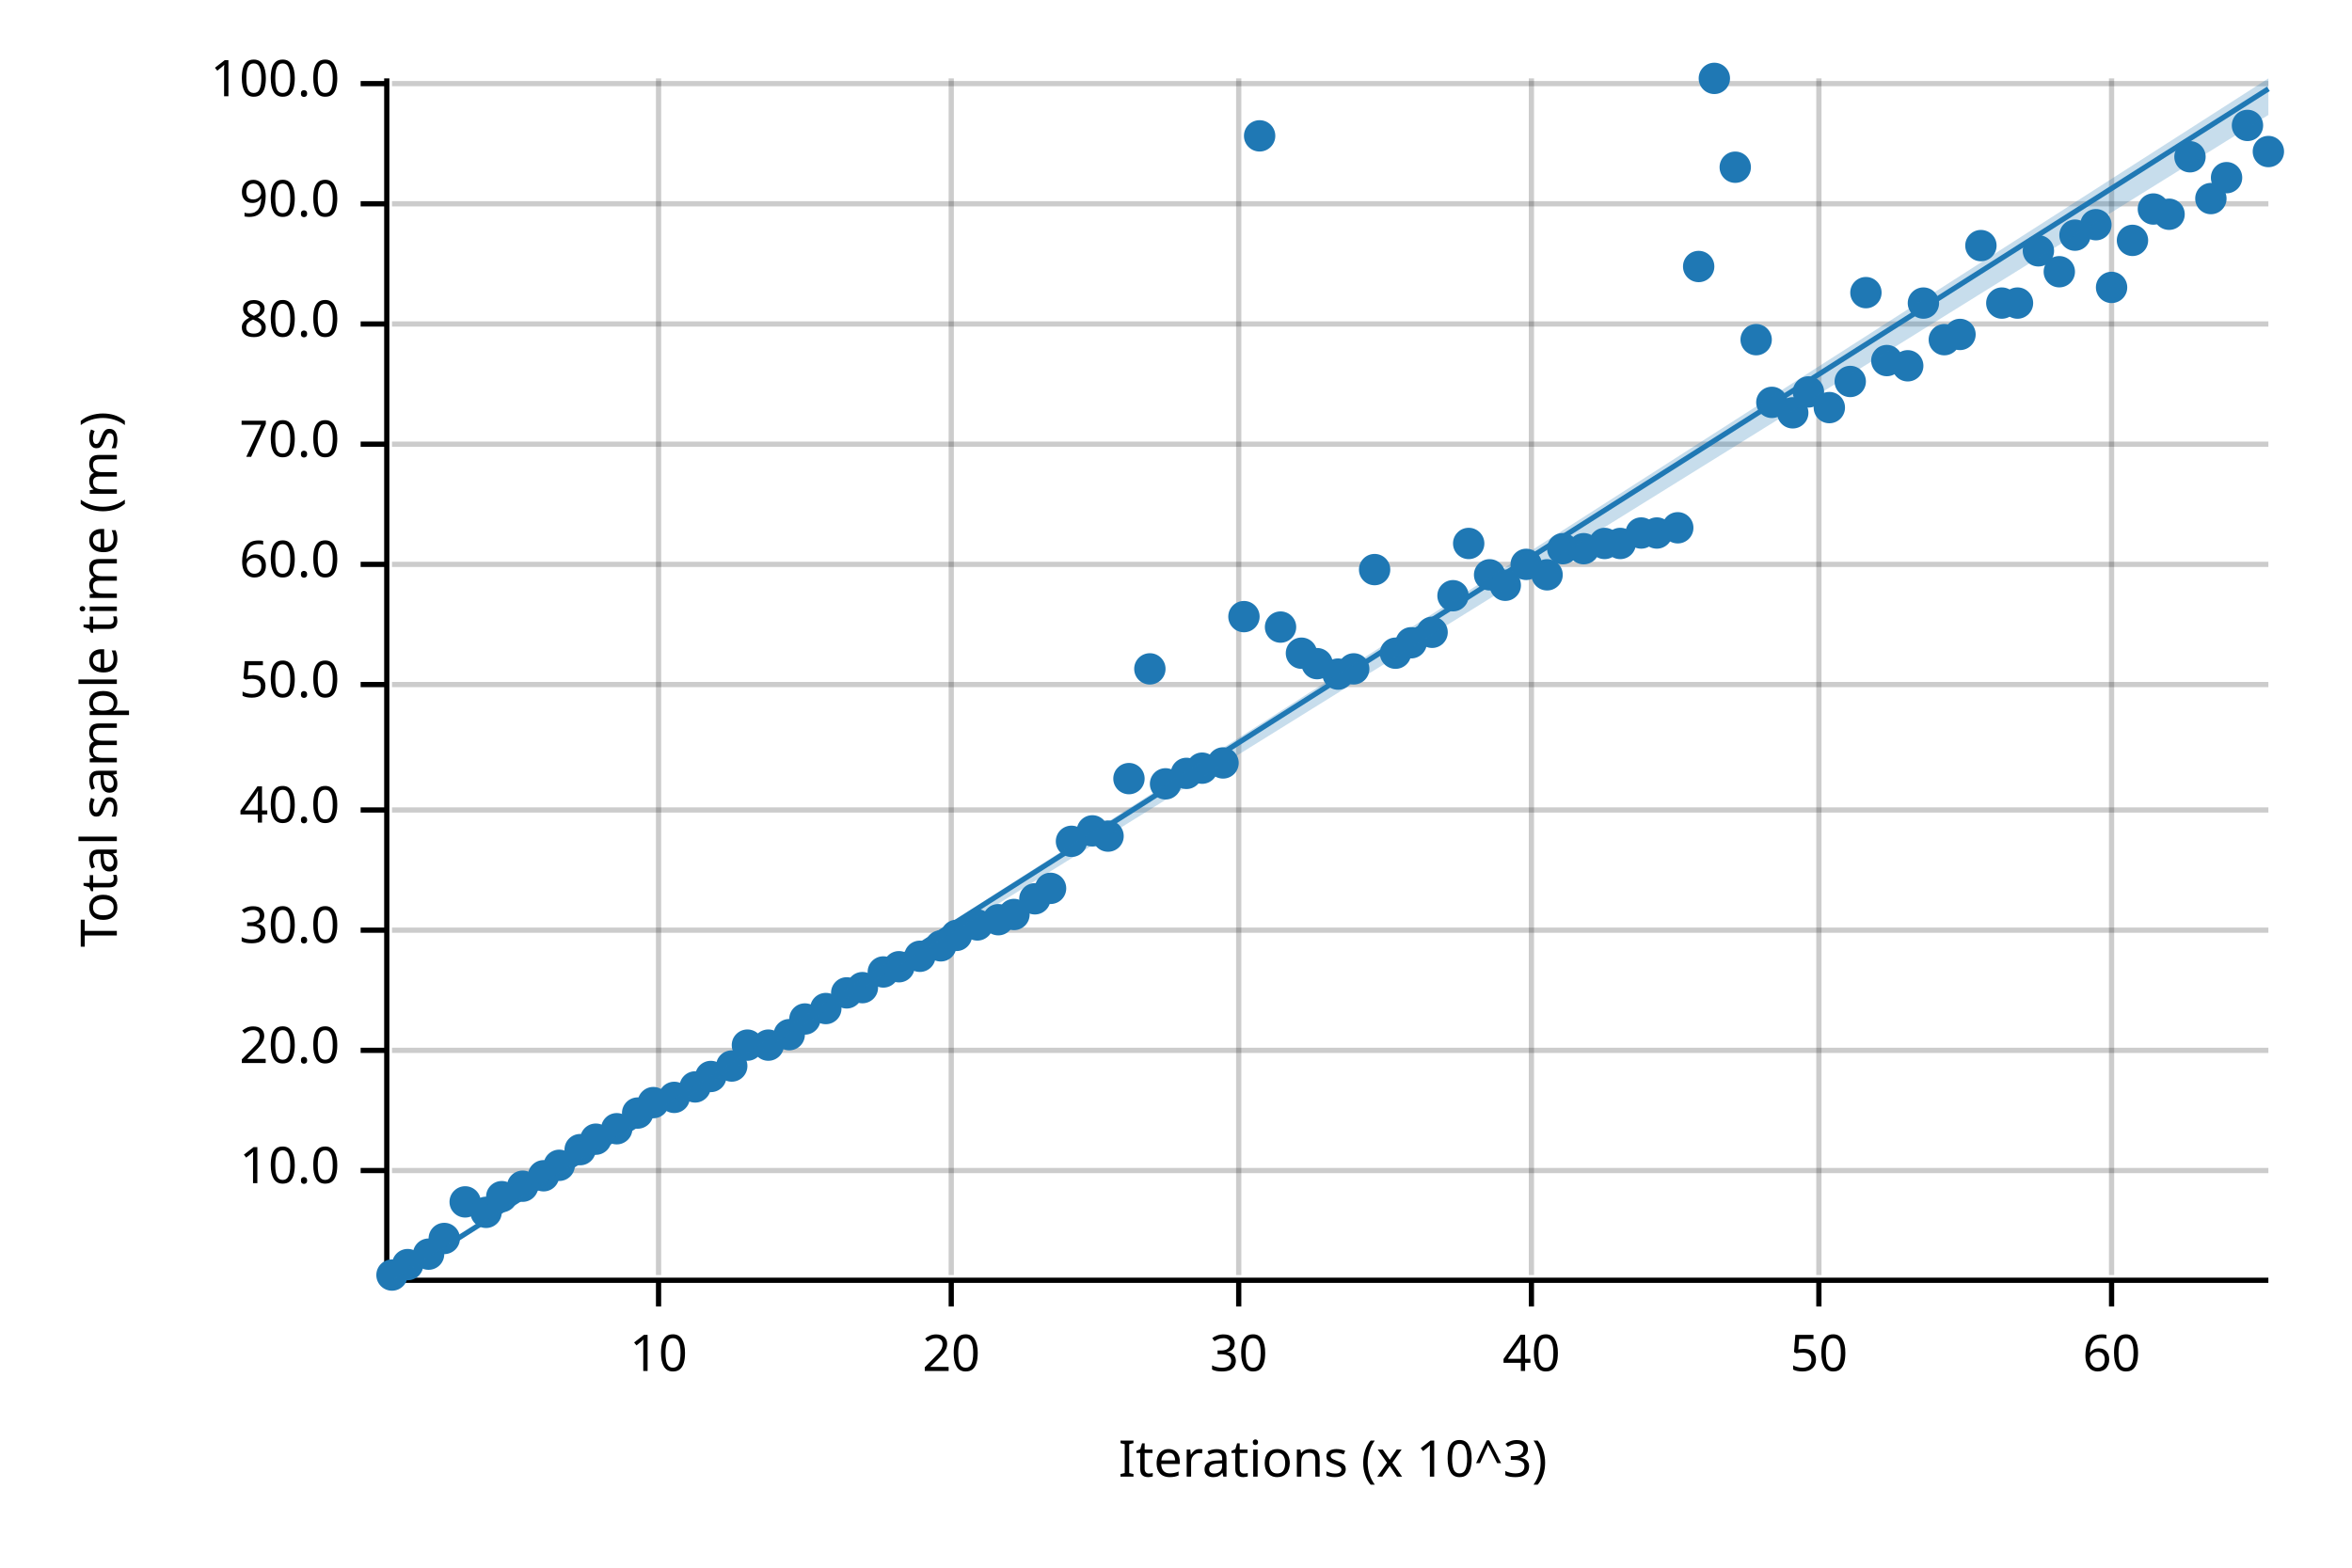
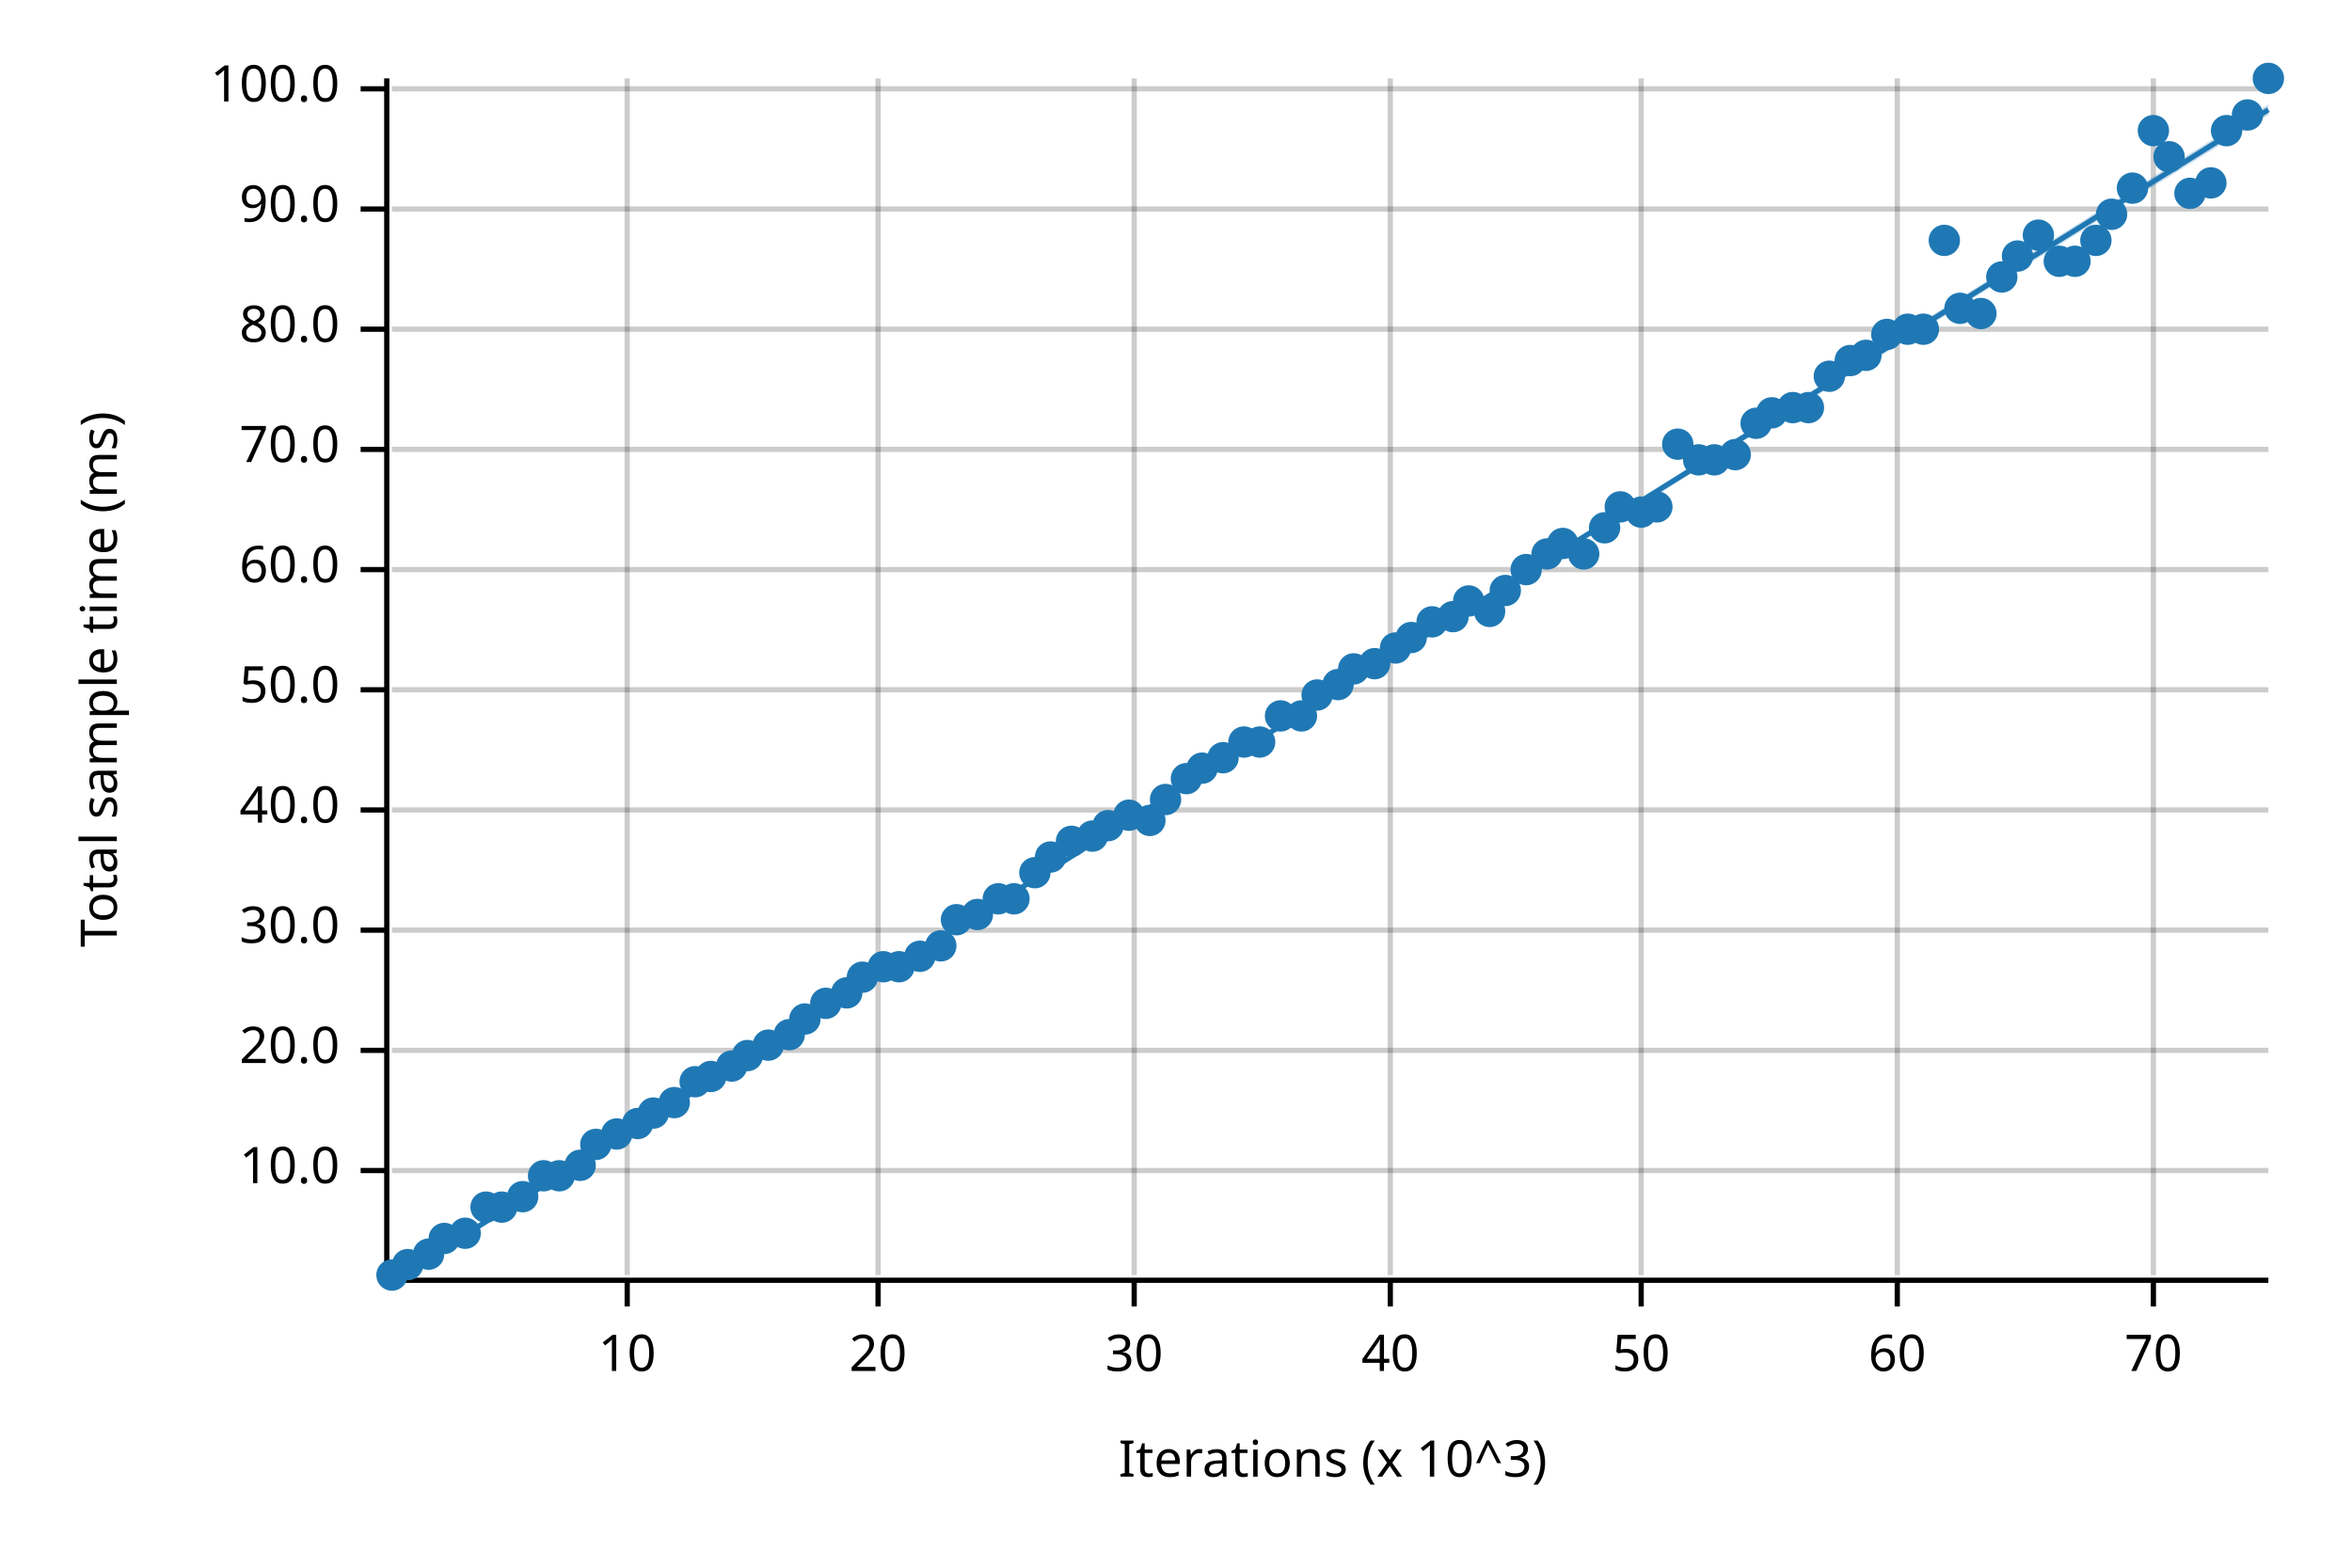
<svg xmlns="http://www.w3.org/2000/svg" width="450" height="300" viewBox="0 0 450 300">
  <text x="15" y="130" dy="0.76em" text-anchor="middle" font-family="sans-serif" font-size="9.677" opacity="1" fill="#000000" transform="rotate(270, 15, 130)">
Total sample time (ms)
</text>
  <text x="255" y="285" dy="-0.5ex" text-anchor="middle" font-family="sans-serif" font-size="9.677" opacity="1" fill="#000000">
Iterations (x 10^3)
</text>
-   <line opacity="0.2" stroke="#000000" stroke-width="1" x1="126" y1="244" x2="126" y2="15" />
-   <line opacity="0.2" stroke="#000000" stroke-width="1" x1="182" y1="244" x2="182" y2="15" />
-   <line opacity="0.2" stroke="#000000" stroke-width="1" x1="237" y1="244" x2="237" y2="15" />
-   <line opacity="0.2" stroke="#000000" stroke-width="1" x1="293" y1="244" x2="293" y2="15" />
-   <line opacity="0.2" stroke="#000000" stroke-width="1" x1="348" y1="244" x2="348" y2="15" />
-   <line opacity="0.2" stroke="#000000" stroke-width="1" x1="404" y1="244" x2="404" y2="15" />
+   <line opacity="0.2" stroke="#000000" stroke-width="1" x1="120" y1="244" x2="120" y2="15" />
+   <line opacity="0.2" stroke="#000000" stroke-width="1" x1="168" y1="244" x2="168" y2="15" />
+   <line opacity="0.2" stroke="#000000" stroke-width="1" x1="217" y1="244" x2="217" y2="15" />
+   <line opacity="0.2" stroke="#000000" stroke-width="1" x1="266" y1="244" x2="266" y2="15" />
+   <line opacity="0.2" stroke="#000000" stroke-width="1" x1="314" y1="244" x2="314" y2="15" />
+   <line opacity="0.2" stroke="#000000" stroke-width="1" x1="363" y1="244" x2="363" y2="15" />
+   <line opacity="0.2" stroke="#000000" stroke-width="1" x1="412" y1="244" x2="412" y2="15" />
  <line opacity="0.2" stroke="#000000" stroke-width="1" x1="75" y1="224" x2="434" y2="224" />
  <line opacity="0.2" stroke="#000000" stroke-width="1" x1="75" y1="201" x2="434" y2="201" />
  <line opacity="0.2" stroke="#000000" stroke-width="1" x1="75" y1="178" x2="434" y2="178" />
  <line opacity="0.2" stroke="#000000" stroke-width="1" x1="75" y1="155" x2="434" y2="155" />
-   <line opacity="0.2" stroke="#000000" stroke-width="1" x1="75" y1="131" x2="434" y2="131" />
-   <line opacity="0.2" stroke="#000000" stroke-width="1" x1="75" y1="108" x2="434" y2="108" />
-   <line opacity="0.2" stroke="#000000" stroke-width="1" x1="75" y1="85" x2="434" y2="85" />
-   <line opacity="0.2" stroke="#000000" stroke-width="1" x1="75" y1="62" x2="434" y2="62" />
-   <line opacity="0.2" stroke="#000000" stroke-width="1" x1="75" y1="39" x2="434" y2="39" />
-   <line opacity="0.2" stroke="#000000" stroke-width="1" x1="75" y1="16" x2="434" y2="16" />
+   <line opacity="0.2" stroke="#000000" stroke-width="1" x1="75" y1="132" x2="434" y2="132" />
+   <line opacity="0.2" stroke="#000000" stroke-width="1" x1="75" y1="109" x2="434" y2="109" />
+   <line opacity="0.2" stroke="#000000" stroke-width="1" x1="75" y1="86" x2="434" y2="86" />
+   <line opacity="0.2" stroke="#000000" stroke-width="1" x1="75" y1="63" x2="434" y2="63" />
+   <line opacity="0.2" stroke="#000000" stroke-width="1" x1="75" y1="40" x2="434" y2="40" />
+   <line opacity="0.2" stroke="#000000" stroke-width="1" x1="75" y1="17" x2="434" y2="17" />
  <polyline fill="none" opacity="1" stroke="#000000" stroke-width="1" points="74,15 74,244 " />
  <text x="65" y="224" dy="0.5ex" text-anchor="end" font-family="sans-serif" font-size="9.677" opacity="1" fill="#000000">
10.0
</text>
  <polyline fill="none" opacity="1" stroke="#000000" stroke-width="1" points="69,224 74,224 " />
  <text x="65" y="201" dy="0.5ex" text-anchor="end" font-family="sans-serif" font-size="9.677" opacity="1" fill="#000000">
20.0
</text>
  <polyline fill="none" opacity="1" stroke="#000000" stroke-width="1" points="69,201 74,201 " />
  <text x="65" y="178" dy="0.5ex" text-anchor="end" font-family="sans-serif" font-size="9.677" opacity="1" fill="#000000">
30.0
</text>
  <polyline fill="none" opacity="1" stroke="#000000" stroke-width="1" points="69,178 74,178 " />
  <text x="65" y="155" dy="0.5ex" text-anchor="end" font-family="sans-serif" font-size="9.677" opacity="1" fill="#000000">
40.0
</text>
  <polyline fill="none" opacity="1" stroke="#000000" stroke-width="1" points="69,155 74,155 " />
-   <text x="65" y="131" dy="0.5ex" text-anchor="end" font-family="sans-serif" font-size="9.677" opacity="1" fill="#000000">
+   <text x="65" y="132" dy="0.5ex" text-anchor="end" font-family="sans-serif" font-size="9.677" opacity="1" fill="#000000">
50.0
</text>
-   <polyline fill="none" opacity="1" stroke="#000000" stroke-width="1" points="69,131 74,131 " />
-   <text x="65" y="108" dy="0.5ex" text-anchor="end" font-family="sans-serif" font-size="9.677" opacity="1" fill="#000000">
+   <polyline fill="none" opacity="1" stroke="#000000" stroke-width="1" points="69,132 74,132 " />
+   <text x="65" y="109" dy="0.5ex" text-anchor="end" font-family="sans-serif" font-size="9.677" opacity="1" fill="#000000">
60.0
</text>
-   <polyline fill="none" opacity="1" stroke="#000000" stroke-width="1" points="69,108 74,108 " />
-   <text x="65" y="85" dy="0.5ex" text-anchor="end" font-family="sans-serif" font-size="9.677" opacity="1" fill="#000000">
+   <polyline fill="none" opacity="1" stroke="#000000" stroke-width="1" points="69,109 74,109 " />
+   <text x="65" y="86" dy="0.5ex" text-anchor="end" font-family="sans-serif" font-size="9.677" opacity="1" fill="#000000">
70.0
</text>
-   <polyline fill="none" opacity="1" stroke="#000000" stroke-width="1" points="69,85 74,85 " />
-   <text x="65" y="62" dy="0.5ex" text-anchor="end" font-family="sans-serif" font-size="9.677" opacity="1" fill="#000000">
+   <polyline fill="none" opacity="1" stroke="#000000" stroke-width="1" points="69,86 74,86 " />
+   <text x="65" y="63" dy="0.5ex" text-anchor="end" font-family="sans-serif" font-size="9.677" opacity="1" fill="#000000">
80.0
</text>
-   <polyline fill="none" opacity="1" stroke="#000000" stroke-width="1" points="69,62 74,62 " />
-   <text x="65" y="39" dy="0.5ex" text-anchor="end" font-family="sans-serif" font-size="9.677" opacity="1" fill="#000000">
+   <polyline fill="none" opacity="1" stroke="#000000" stroke-width="1" points="69,63 74,63 " />
+   <text x="65" y="40" dy="0.5ex" text-anchor="end" font-family="sans-serif" font-size="9.677" opacity="1" fill="#000000">
90.0
</text>
-   <polyline fill="none" opacity="1" stroke="#000000" stroke-width="1" points="69,39 74,39 " />
-   <text x="65" y="16" dy="0.5ex" text-anchor="end" font-family="sans-serif" font-size="9.677" opacity="1" fill="#000000">
+   <polyline fill="none" opacity="1" stroke="#000000" stroke-width="1" points="69,40 74,40 " />
+   <text x="65" y="17" dy="0.5ex" text-anchor="end" font-family="sans-serif" font-size="9.677" opacity="1" fill="#000000">
100.0
</text>
-   <polyline fill="none" opacity="1" stroke="#000000" stroke-width="1" points="69,16 74,16 " />
+   <polyline fill="none" opacity="1" stroke="#000000" stroke-width="1" points="69,17 74,17 " />
  <polyline fill="none" opacity="1" stroke="#000000" stroke-width="1" points="75,245 434,245 " />
-   <text x="126" y="255" dy="0.76em" text-anchor="middle" font-family="sans-serif" font-size="9.677" opacity="1" fill="#000000">
+   <text x="120" y="255" dy="0.76em" text-anchor="middle" font-family="sans-serif" font-size="9.677" opacity="1" fill="#000000">
10
</text>
-   <polyline fill="none" opacity="1" stroke="#000000" stroke-width="1" points="126,245 126,250 " />
-   <text x="182" y="255" dy="0.76em" text-anchor="middle" font-family="sans-serif" font-size="9.677" opacity="1" fill="#000000">
+   <polyline fill="none" opacity="1" stroke="#000000" stroke-width="1" points="120,245 120,250 " />
+   <text x="168" y="255" dy="0.76em" text-anchor="middle" font-family="sans-serif" font-size="9.677" opacity="1" fill="#000000">
20
</text>
-   <polyline fill="none" opacity="1" stroke="#000000" stroke-width="1" points="182,245 182,250 " />
-   <text x="237" y="255" dy="0.76em" text-anchor="middle" font-family="sans-serif" font-size="9.677" opacity="1" fill="#000000">
+   <polyline fill="none" opacity="1" stroke="#000000" stroke-width="1" points="168,245 168,250 " />
+   <text x="217" y="255" dy="0.76em" text-anchor="middle" font-family="sans-serif" font-size="9.677" opacity="1" fill="#000000">
30
</text>
-   <polyline fill="none" opacity="1" stroke="#000000" stroke-width="1" points="237,245 237,250 " />
-   <text x="293" y="255" dy="0.76em" text-anchor="middle" font-family="sans-serif" font-size="9.677" opacity="1" fill="#000000">
+   <polyline fill="none" opacity="1" stroke="#000000" stroke-width="1" points="217,245 217,250 " />
+   <text x="266" y="255" dy="0.76em" text-anchor="middle" font-family="sans-serif" font-size="9.677" opacity="1" fill="#000000">
40
</text>
-   <polyline fill="none" opacity="1" stroke="#000000" stroke-width="1" points="293,245 293,250 " />
-   <text x="348" y="255" dy="0.76em" text-anchor="middle" font-family="sans-serif" font-size="9.677" opacity="1" fill="#000000">
+   <polyline fill="none" opacity="1" stroke="#000000" stroke-width="1" points="266,245 266,250 " />
+   <text x="314" y="255" dy="0.76em" text-anchor="middle" font-family="sans-serif" font-size="9.677" opacity="1" fill="#000000">
50
</text>
-   <polyline fill="none" opacity="1" stroke="#000000" stroke-width="1" points="348,245 348,250 " />
-   <text x="404" y="255" dy="0.76em" text-anchor="middle" font-family="sans-serif" font-size="9.677" opacity="1" fill="#000000">
+   <polyline fill="none" opacity="1" stroke="#000000" stroke-width="1" points="314,245 314,250 " />
+   <text x="363" y="255" dy="0.76em" text-anchor="middle" font-family="sans-serif" font-size="9.677" opacity="1" fill="#000000">
60
</text>
-   <polyline fill="none" opacity="1" stroke="#000000" stroke-width="1" points="404,245 404,250 " />
+   <polyline fill="none" opacity="1" stroke="#000000" stroke-width="1" points="363,245 363,250 " />
+   <text x="412" y="255" dy="0.76em" text-anchor="middle" font-family="sans-serif" font-size="9.677" opacity="1" fill="#000000">
+ 70
+ </text>
+   <polyline fill="none" opacity="1" stroke="#000000" stroke-width="1" points="412,245 412,250 " />
  <circle cx="75" cy="244" r="3" opacity="1" fill="#1F78B4" stroke="none" stroke-width="1" />
  <circle cx="78" cy="242" r="3" opacity="1" fill="#1F78B4" stroke="none" stroke-width="1" />
  <circle cx="82" cy="240" r="3" opacity="1" fill="#1F78B4" stroke="none" stroke-width="1" />
  <circle cx="85" cy="237" r="3" opacity="1" fill="#1F78B4" stroke="none" stroke-width="1" />
-   <circle cx="89" cy="230" r="3" opacity="1" fill="#1F78B4" stroke="none" stroke-width="1" />
-   <circle cx="93" cy="232" r="3" opacity="1" fill="#1F78B4" stroke="none" stroke-width="1" />
-   <circle cx="96" cy="229" r="3" opacity="1" fill="#1F78B4" stroke="none" stroke-width="1" />
-   <circle cx="100" cy="227" r="3" opacity="1" fill="#1F78B4" stroke="none" stroke-width="1" />
+   <circle cx="89" cy="236" r="3" opacity="1" fill="#1F78B4" stroke="none" stroke-width="1" />
+   <circle cx="93" cy="231" r="3" opacity="1" fill="#1F78B4" stroke="none" stroke-width="1" />
+   <circle cx="96" cy="231" r="3" opacity="1" fill="#1F78B4" stroke="none" stroke-width="1" />
+   <circle cx="100" cy="229" r="3" opacity="1" fill="#1F78B4" stroke="none" stroke-width="1" />
  <circle cx="104" cy="225" r="3" opacity="1" fill="#1F78B4" stroke="none" stroke-width="1" />
-   <circle cx="107" cy="223" r="3" opacity="1" fill="#1F78B4" stroke="none" stroke-width="1" />
-   <circle cx="111" cy="220" r="3" opacity="1" fill="#1F78B4" stroke="none" stroke-width="1" />
-   <circle cx="114" cy="218" r="3" opacity="1" fill="#1F78B4" stroke="none" stroke-width="1" />
-   <circle cx="118" cy="216" r="3" opacity="1" fill="#1F78B4" stroke="none" stroke-width="1" />
-   <circle cx="122" cy="213" r="3" opacity="1" fill="#1F78B4" stroke="none" stroke-width="1" />
-   <circle cx="125" cy="211" r="3" opacity="1" fill="#1F78B4" stroke="none" stroke-width="1" />
-   <circle cx="129" cy="210" r="3" opacity="1" fill="#1F78B4" stroke="none" stroke-width="1" />
-   <circle cx="133" cy="208" r="3" opacity="1" fill="#1F78B4" stroke="none" stroke-width="1" />
+   <circle cx="107" cy="225" r="3" opacity="1" fill="#1F78B4" stroke="none" stroke-width="1" />
+   <circle cx="111" cy="223" r="3" opacity="1" fill="#1F78B4" stroke="none" stroke-width="1" />
+   <circle cx="114" cy="219" r="3" opacity="1" fill="#1F78B4" stroke="none" stroke-width="1" />
+   <circle cx="118" cy="217" r="3" opacity="1" fill="#1F78B4" stroke="none" stroke-width="1" />
+   <circle cx="122" cy="215" r="3" opacity="1" fill="#1F78B4" stroke="none" stroke-width="1" />
+   <circle cx="125" cy="213" r="3" opacity="1" fill="#1F78B4" stroke="none" stroke-width="1" />
+   <circle cx="129" cy="211" r="3" opacity="1" fill="#1F78B4" stroke="none" stroke-width="1" />
+   <circle cx="133" cy="207" r="3" opacity="1" fill="#1F78B4" stroke="none" stroke-width="1" />
  <circle cx="136" cy="206" r="3" opacity="1" fill="#1F78B4" stroke="none" stroke-width="1" />
  <circle cx="140" cy="204" r="3" opacity="1" fill="#1F78B4" stroke="none" stroke-width="1" />
-   <circle cx="143" cy="200" r="3" opacity="1" fill="#1F78B4" stroke="none" stroke-width="1" />
+   <circle cx="143" cy="202" r="3" opacity="1" fill="#1F78B4" stroke="none" stroke-width="1" />
  <circle cx="147" cy="200" r="3" opacity="1" fill="#1F78B4" stroke="none" stroke-width="1" />
  <circle cx="151" cy="198" r="3" opacity="1" fill="#1F78B4" stroke="none" stroke-width="1" />
  <circle cx="154" cy="195" r="3" opacity="1" fill="#1F78B4" stroke="none" stroke-width="1" />
-   <circle cx="158" cy="193" r="3" opacity="1" fill="#1F78B4" stroke="none" stroke-width="1" />
+   <circle cx="158" cy="192" r="3" opacity="1" fill="#1F78B4" stroke="none" stroke-width="1" />
  <circle cx="162" cy="190" r="3" opacity="1" fill="#1F78B4" stroke="none" stroke-width="1" />
-   <circle cx="165" cy="189" r="3" opacity="1" fill="#1F78B4" stroke="none" stroke-width="1" />
-   <circle cx="169" cy="186" r="3" opacity="1" fill="#1F78B4" stroke="none" stroke-width="1" />
+   <circle cx="165" cy="187" r="3" opacity="1" fill="#1F78B4" stroke="none" stroke-width="1" />
+   <circle cx="169" cy="185" r="3" opacity="1" fill="#1F78B4" stroke="none" stroke-width="1" />
  <circle cx="172" cy="185" r="3" opacity="1" fill="#1F78B4" stroke="none" stroke-width="1" />
  <circle cx="176" cy="183" r="3" opacity="1" fill="#1F78B4" stroke="none" stroke-width="1" />
  <circle cx="180" cy="181" r="3" opacity="1" fill="#1F78B4" stroke="none" stroke-width="1" />
-   <circle cx="183" cy="179" r="3" opacity="1" fill="#1F78B4" stroke="none" stroke-width="1" />
-   <circle cx="187" cy="177" r="3" opacity="1" fill="#1F78B4" stroke="none" stroke-width="1" />
-   <circle cx="191" cy="176" r="3" opacity="1" fill="#1F78B4" stroke="none" stroke-width="1" />
-   <circle cx="194" cy="175" r="3" opacity="1" fill="#1F78B4" stroke="none" stroke-width="1" />
-   <circle cx="198" cy="172" r="3" opacity="1" fill="#1F78B4" stroke="none" stroke-width="1" />
-   <circle cx="201" cy="170" r="3" opacity="1" fill="#1F78B4" stroke="none" stroke-width="1" />
+   <circle cx="183" cy="176" r="3" opacity="1" fill="#1F78B4" stroke="none" stroke-width="1" />
+   <circle cx="187" cy="175" r="3" opacity="1" fill="#1F78B4" stroke="none" stroke-width="1" />
+   <circle cx="191" cy="172" r="3" opacity="1" fill="#1F78B4" stroke="none" stroke-width="1" />
+   <circle cx="194" cy="172" r="3" opacity="1" fill="#1F78B4" stroke="none" stroke-width="1" />
+   <circle cx="198" cy="167" r="3" opacity="1" fill="#1F78B4" stroke="none" stroke-width="1" />
+   <circle cx="201" cy="164" r="3" opacity="1" fill="#1F78B4" stroke="none" stroke-width="1" />
  <circle cx="205" cy="161" r="3" opacity="1" fill="#1F78B4" stroke="none" stroke-width="1" />
-   <circle cx="209" cy="159" r="3" opacity="1" fill="#1F78B4" stroke="none" stroke-width="1" />
-   <circle cx="212" cy="160" r="3" opacity="1" fill="#1F78B4" stroke="none" stroke-width="1" />
-   <circle cx="216" cy="149" r="3" opacity="1" fill="#1F78B4" stroke="none" stroke-width="1" />
-   <circle cx="220" cy="128" r="3" opacity="1" fill="#1F78B4" stroke="none" stroke-width="1" />
-   <circle cx="223" cy="150" r="3" opacity="1" fill="#1F78B4" stroke="none" stroke-width="1" />
-   <circle cx="227" cy="148" r="3" opacity="1" fill="#1F78B4" stroke="none" stroke-width="1" />
+   <circle cx="209" cy="160" r="3" opacity="1" fill="#1F78B4" stroke="none" stroke-width="1" />
+   <circle cx="212" cy="158" r="3" opacity="1" fill="#1F78B4" stroke="none" stroke-width="1" />
+   <circle cx="216" cy="156" r="3" opacity="1" fill="#1F78B4" stroke="none" stroke-width="1" />
+   <circle cx="220" cy="157" r="3" opacity="1" fill="#1F78B4" stroke="none" stroke-width="1" />
+   <circle cx="223" cy="153" r="3" opacity="1" fill="#1F78B4" stroke="none" stroke-width="1" />
+   <circle cx="227" cy="149" r="3" opacity="1" fill="#1F78B4" stroke="none" stroke-width="1" />
  <circle cx="230" cy="147" r="3" opacity="1" fill="#1F78B4" stroke="none" stroke-width="1" />
-   <circle cx="234" cy="146" r="3" opacity="1" fill="#1F78B4" stroke="none" stroke-width="1" />
-   <circle cx="238" cy="118" r="3" opacity="1" fill="#1F78B4" stroke="none" stroke-width="1" />
-   <circle cx="241" cy="26" r="3" opacity="1" fill="#1F78B4" stroke="none" stroke-width="1" />
-   <circle cx="245" cy="120" r="3" opacity="1" fill="#1F78B4" stroke="none" stroke-width="1" />
-   <circle cx="249" cy="125" r="3" opacity="1" fill="#1F78B4" stroke="none" stroke-width="1" />
-   <circle cx="252" cy="127" r="3" opacity="1" fill="#1F78B4" stroke="none" stroke-width="1" />
-   <circle cx="256" cy="129" r="3" opacity="1" fill="#1F78B4" stroke="none" stroke-width="1" />
+   <circle cx="234" cy="145" r="3" opacity="1" fill="#1F78B4" stroke="none" stroke-width="1" />
+   <circle cx="238" cy="142" r="3" opacity="1" fill="#1F78B4" stroke="none" stroke-width="1" />
+   <circle cx="241" cy="142" r="3" opacity="1" fill="#1F78B4" stroke="none" stroke-width="1" />
+   <circle cx="245" cy="137" r="3" opacity="1" fill="#1F78B4" stroke="none" stroke-width="1" />
+   <circle cx="249" cy="137" r="3" opacity="1" fill="#1F78B4" stroke="none" stroke-width="1" />
+   <circle cx="252" cy="133" r="3" opacity="1" fill="#1F78B4" stroke="none" stroke-width="1" />
+   <circle cx="256" cy="131" r="3" opacity="1" fill="#1F78B4" stroke="none" stroke-width="1" />
  <circle cx="259" cy="128" r="3" opacity="1" fill="#1F78B4" stroke="none" stroke-width="1" />
-   <circle cx="263" cy="109" r="3" opacity="1" fill="#1F78B4" stroke="none" stroke-width="1" />
-   <circle cx="267" cy="125" r="3" opacity="1" fill="#1F78B4" stroke="none" stroke-width="1" />
-   <circle cx="270" cy="123" r="3" opacity="1" fill="#1F78B4" stroke="none" stroke-width="1" />
-   <circle cx="274" cy="121" r="3" opacity="1" fill="#1F78B4" stroke="none" stroke-width="1" />
-   <circle cx="278" cy="114" r="3" opacity="1" fill="#1F78B4" stroke="none" stroke-width="1" />
-   <circle cx="281" cy="104" r="3" opacity="1" fill="#1F78B4" stroke="none" stroke-width="1" />
-   <circle cx="285" cy="110" r="3" opacity="1" fill="#1F78B4" stroke="none" stroke-width="1" />
-   <circle cx="288" cy="112" r="3" opacity="1" fill="#1F78B4" stroke="none" stroke-width="1" />
-   <circle cx="292" cy="108" r="3" opacity="1" fill="#1F78B4" stroke="none" stroke-width="1" />
-   <circle cx="296" cy="110" r="3" opacity="1" fill="#1F78B4" stroke="none" stroke-width="1" />
-   <circle cx="299" cy="105" r="3" opacity="1" fill="#1F78B4" stroke="none" stroke-width="1" />
-   <circle cx="303" cy="105" r="3" opacity="1" fill="#1F78B4" stroke="none" stroke-width="1" />
-   <circle cx="307" cy="104" r="3" opacity="1" fill="#1F78B4" stroke="none" stroke-width="1" />
-   <circle cx="310" cy="104" r="3" opacity="1" fill="#1F78B4" stroke="none" stroke-width="1" />
-   <circle cx="314" cy="102" r="3" opacity="1" fill="#1F78B4" stroke="none" stroke-width="1" />
-   <circle cx="317" cy="102" r="3" opacity="1" fill="#1F78B4" stroke="none" stroke-width="1" />
-   <circle cx="321" cy="101" r="3" opacity="1" fill="#1F78B4" stroke="none" stroke-width="1" />
-   <circle cx="325" cy="51" r="3" opacity="1" fill="#1F78B4" stroke="none" stroke-width="1" />
-   <circle cx="328" cy="15" r="3" opacity="1" fill="#1F78B4" stroke="none" stroke-width="1" />
-   <circle cx="332" cy="32" r="3" opacity="1" fill="#1F78B4" stroke="none" stroke-width="1" />
-   <circle cx="336" cy="65" r="3" opacity="1" fill="#1F78B4" stroke="none" stroke-width="1" />
-   <circle cx="339" cy="77" r="3" opacity="1" fill="#1F78B4" stroke="none" stroke-width="1" />
-   <circle cx="343" cy="79" r="3" opacity="1" fill="#1F78B4" stroke="none" stroke-width="1" />
-   <circle cx="346" cy="75" r="3" opacity="1" fill="#1F78B4" stroke="none" stroke-width="1" />
-   <circle cx="350" cy="78" r="3" opacity="1" fill="#1F78B4" stroke="none" stroke-width="1" />
-   <circle cx="354" cy="73" r="3" opacity="1" fill="#1F78B4" stroke="none" stroke-width="1" />
-   <circle cx="357" cy="56" r="3" opacity="1" fill="#1F78B4" stroke="none" stroke-width="1" />
-   <circle cx="361" cy="69" r="3" opacity="1" fill="#1F78B4" stroke="none" stroke-width="1" />
-   <circle cx="365" cy="70" r="3" opacity="1" fill="#1F78B4" stroke="none" stroke-width="1" />
-   <circle cx="368" cy="58" r="3" opacity="1" fill="#1F78B4" stroke="none" stroke-width="1" />
-   <circle cx="372" cy="65" r="3" opacity="1" fill="#1F78B4" stroke="none" stroke-width="1" />
-   <circle cx="375" cy="64" r="3" opacity="1" fill="#1F78B4" stroke="none" stroke-width="1" />
-   <circle cx="379" cy="47" r="3" opacity="1" fill="#1F78B4" stroke="none" stroke-width="1" />
-   <circle cx="383" cy="58" r="3" opacity="1" fill="#1F78B4" stroke="none" stroke-width="1" />
-   <circle cx="386" cy="58" r="3" opacity="1" fill="#1F78B4" stroke="none" stroke-width="1" />
-   <circle cx="390" cy="48" r="3" opacity="1" fill="#1F78B4" stroke="none" stroke-width="1" />
-   <circle cx="394" cy="52" r="3" opacity="1" fill="#1F78B4" stroke="none" stroke-width="1" />
-   <circle cx="397" cy="45" r="3" opacity="1" fill="#1F78B4" stroke="none" stroke-width="1" />
-   <circle cx="401" cy="43" r="3" opacity="1" fill="#1F78B4" stroke="none" stroke-width="1" />
-   <circle cx="404" cy="55" r="3" opacity="1" fill="#1F78B4" stroke="none" stroke-width="1" />
-   <circle cx="408" cy="46" r="3" opacity="1" fill="#1F78B4" stroke="none" stroke-width="1" />
-   <circle cx="412" cy="40" r="3" opacity="1" fill="#1F78B4" stroke="none" stroke-width="1" />
-   <circle cx="415" cy="41" r="3" opacity="1" fill="#1F78B4" stroke="none" stroke-width="1" />
-   <circle cx="419" cy="30" r="3" opacity="1" fill="#1F78B4" stroke="none" stroke-width="1" />
-   <circle cx="423" cy="38" r="3" opacity="1" fill="#1F78B4" stroke="none" stroke-width="1" />
-   <circle cx="426" cy="34" r="3" opacity="1" fill="#1F78B4" stroke="none" stroke-width="1" />
-   <circle cx="430" cy="24" r="3" opacity="1" fill="#1F78B4" stroke="none" stroke-width="1" />
-   <circle cx="434" cy="29" r="3" opacity="1" fill="#1F78B4" stroke="none" stroke-width="1" />
-   <polyline fill="none" opacity="1" stroke="#1F78B4" stroke-width="1" points="75,245 434,17 " />
-   <polygon opacity="0.25" fill="#1F78B4" points="75,245 434,22 434,15 " />
+   <circle cx="263" cy="127" r="3" opacity="1" fill="#1F78B4" stroke="none" stroke-width="1" />
+   <circle cx="267" cy="124" r="3" opacity="1" fill="#1F78B4" stroke="none" stroke-width="1" />
+   <circle cx="270" cy="122" r="3" opacity="1" fill="#1F78B4" stroke="none" stroke-width="1" />
+   <circle cx="274" cy="119" r="3" opacity="1" fill="#1F78B4" stroke="none" stroke-width="1" />
+   <circle cx="278" cy="118" r="3" opacity="1" fill="#1F78B4" stroke="none" stroke-width="1" />
+   <circle cx="281" cy="115" r="3" opacity="1" fill="#1F78B4" stroke="none" stroke-width="1" />
+   <circle cx="285" cy="117" r="3" opacity="1" fill="#1F78B4" stroke="none" stroke-width="1" />
+   <circle cx="288" cy="113" r="3" opacity="1" fill="#1F78B4" stroke="none" stroke-width="1" />
+   <circle cx="292" cy="109" r="3" opacity="1" fill="#1F78B4" stroke="none" stroke-width="1" />
+   <circle cx="296" cy="106" r="3" opacity="1" fill="#1F78B4" stroke="none" stroke-width="1" />
+   <circle cx="299" cy="104" r="3" opacity="1" fill="#1F78B4" stroke="none" stroke-width="1" />
+   <circle cx="303" cy="106" r="3" opacity="1" fill="#1F78B4" stroke="none" stroke-width="1" />
+   <circle cx="307" cy="101" r="3" opacity="1" fill="#1F78B4" stroke="none" stroke-width="1" />
+   <circle cx="310" cy="97" r="3" opacity="1" fill="#1F78B4" stroke="none" stroke-width="1" />
+   <circle cx="314" cy="98" r="3" opacity="1" fill="#1F78B4" stroke="none" stroke-width="1" />
+   <circle cx="317" cy="97" r="3" opacity="1" fill="#1F78B4" stroke="none" stroke-width="1" />
+   <circle cx="321" cy="85" r="3" opacity="1" fill="#1F78B4" stroke="none" stroke-width="1" />
+   <circle cx="325" cy="88" r="3" opacity="1" fill="#1F78B4" stroke="none" stroke-width="1" />
+   <circle cx="328" cy="88" r="3" opacity="1" fill="#1F78B4" stroke="none" stroke-width="1" />
+   <circle cx="332" cy="87" r="3" opacity="1" fill="#1F78B4" stroke="none" stroke-width="1" />
+   <circle cx="336" cy="81" r="3" opacity="1" fill="#1F78B4" stroke="none" stroke-width="1" />
+   <circle cx="339" cy="79" r="3" opacity="1" fill="#1F78B4" stroke="none" stroke-width="1" />
+   <circle cx="343" cy="78" r="3" opacity="1" fill="#1F78B4" stroke="none" stroke-width="1" />
+   <circle cx="346" cy="78" r="3" opacity="1" fill="#1F78B4" stroke="none" stroke-width="1" />
+   <circle cx="350" cy="72" r="3" opacity="1" fill="#1F78B4" stroke="none" stroke-width="1" />
+   <circle cx="354" cy="69" r="3" opacity="1" fill="#1F78B4" stroke="none" stroke-width="1" />
+   <circle cx="357" cy="68" r="3" opacity="1" fill="#1F78B4" stroke="none" stroke-width="1" />
+   <circle cx="361" cy="64" r="3" opacity="1" fill="#1F78B4" stroke="none" stroke-width="1" />
+   <circle cx="365" cy="63" r="3" opacity="1" fill="#1F78B4" stroke="none" stroke-width="1" />
+   <circle cx="368" cy="63" r="3" opacity="1" fill="#1F78B4" stroke="none" stroke-width="1" />
+   <circle cx="372" cy="46" r="3" opacity="1" fill="#1F78B4" stroke="none" stroke-width="1" />
+   <circle cx="375" cy="59" r="3" opacity="1" fill="#1F78B4" stroke="none" stroke-width="1" />
+   <circle cx="379" cy="60" r="3" opacity="1" fill="#1F78B4" stroke="none" stroke-width="1" />
+   <circle cx="383" cy="53" r="3" opacity="1" fill="#1F78B4" stroke="none" stroke-width="1" />
+   <circle cx="386" cy="49" r="3" opacity="1" fill="#1F78B4" stroke="none" stroke-width="1" />
+   <circle cx="390" cy="45" r="3" opacity="1" fill="#1F78B4" stroke="none" stroke-width="1" />
+   <circle cx="394" cy="50" r="3" opacity="1" fill="#1F78B4" stroke="none" stroke-width="1" />
+   <circle cx="397" cy="50" r="3" opacity="1" fill="#1F78B4" stroke="none" stroke-width="1" />
+   <circle cx="401" cy="46" r="3" opacity="1" fill="#1F78B4" stroke="none" stroke-width="1" />
+   <circle cx="404" cy="41" r="3" opacity="1" fill="#1F78B4" stroke="none" stroke-width="1" />
+   <circle cx="408" cy="36" r="3" opacity="1" fill="#1F78B4" stroke="none" stroke-width="1" />
+   <circle cx="412" cy="25" r="3" opacity="1" fill="#1F78B4" stroke="none" stroke-width="1" />
+   <circle cx="415" cy="30" r="3" opacity="1" fill="#1F78B4" stroke="none" stroke-width="1" />
+   <circle cx="419" cy="37" r="3" opacity="1" fill="#1F78B4" stroke="none" stroke-width="1" />
+   <circle cx="423" cy="35" r="3" opacity="1" fill="#1F78B4" stroke="none" stroke-width="1" />
+   <circle cx="426" cy="25" r="3" opacity="1" fill="#1F78B4" stroke="none" stroke-width="1" />
+   <circle cx="430" cy="22" r="3" opacity="1" fill="#1F78B4" stroke="none" stroke-width="1" />
+   <circle cx="434" cy="15" r="3" opacity="1" fill="#1F78B4" stroke="none" stroke-width="1" />
+   <polyline fill="none" opacity="1" stroke="#1F78B4" stroke-width="1" points="75,245 434,21 " />
+   <polygon opacity="0.25" fill="#1F78B4" points="75,245 434,22 434,20 " />
</svg>
